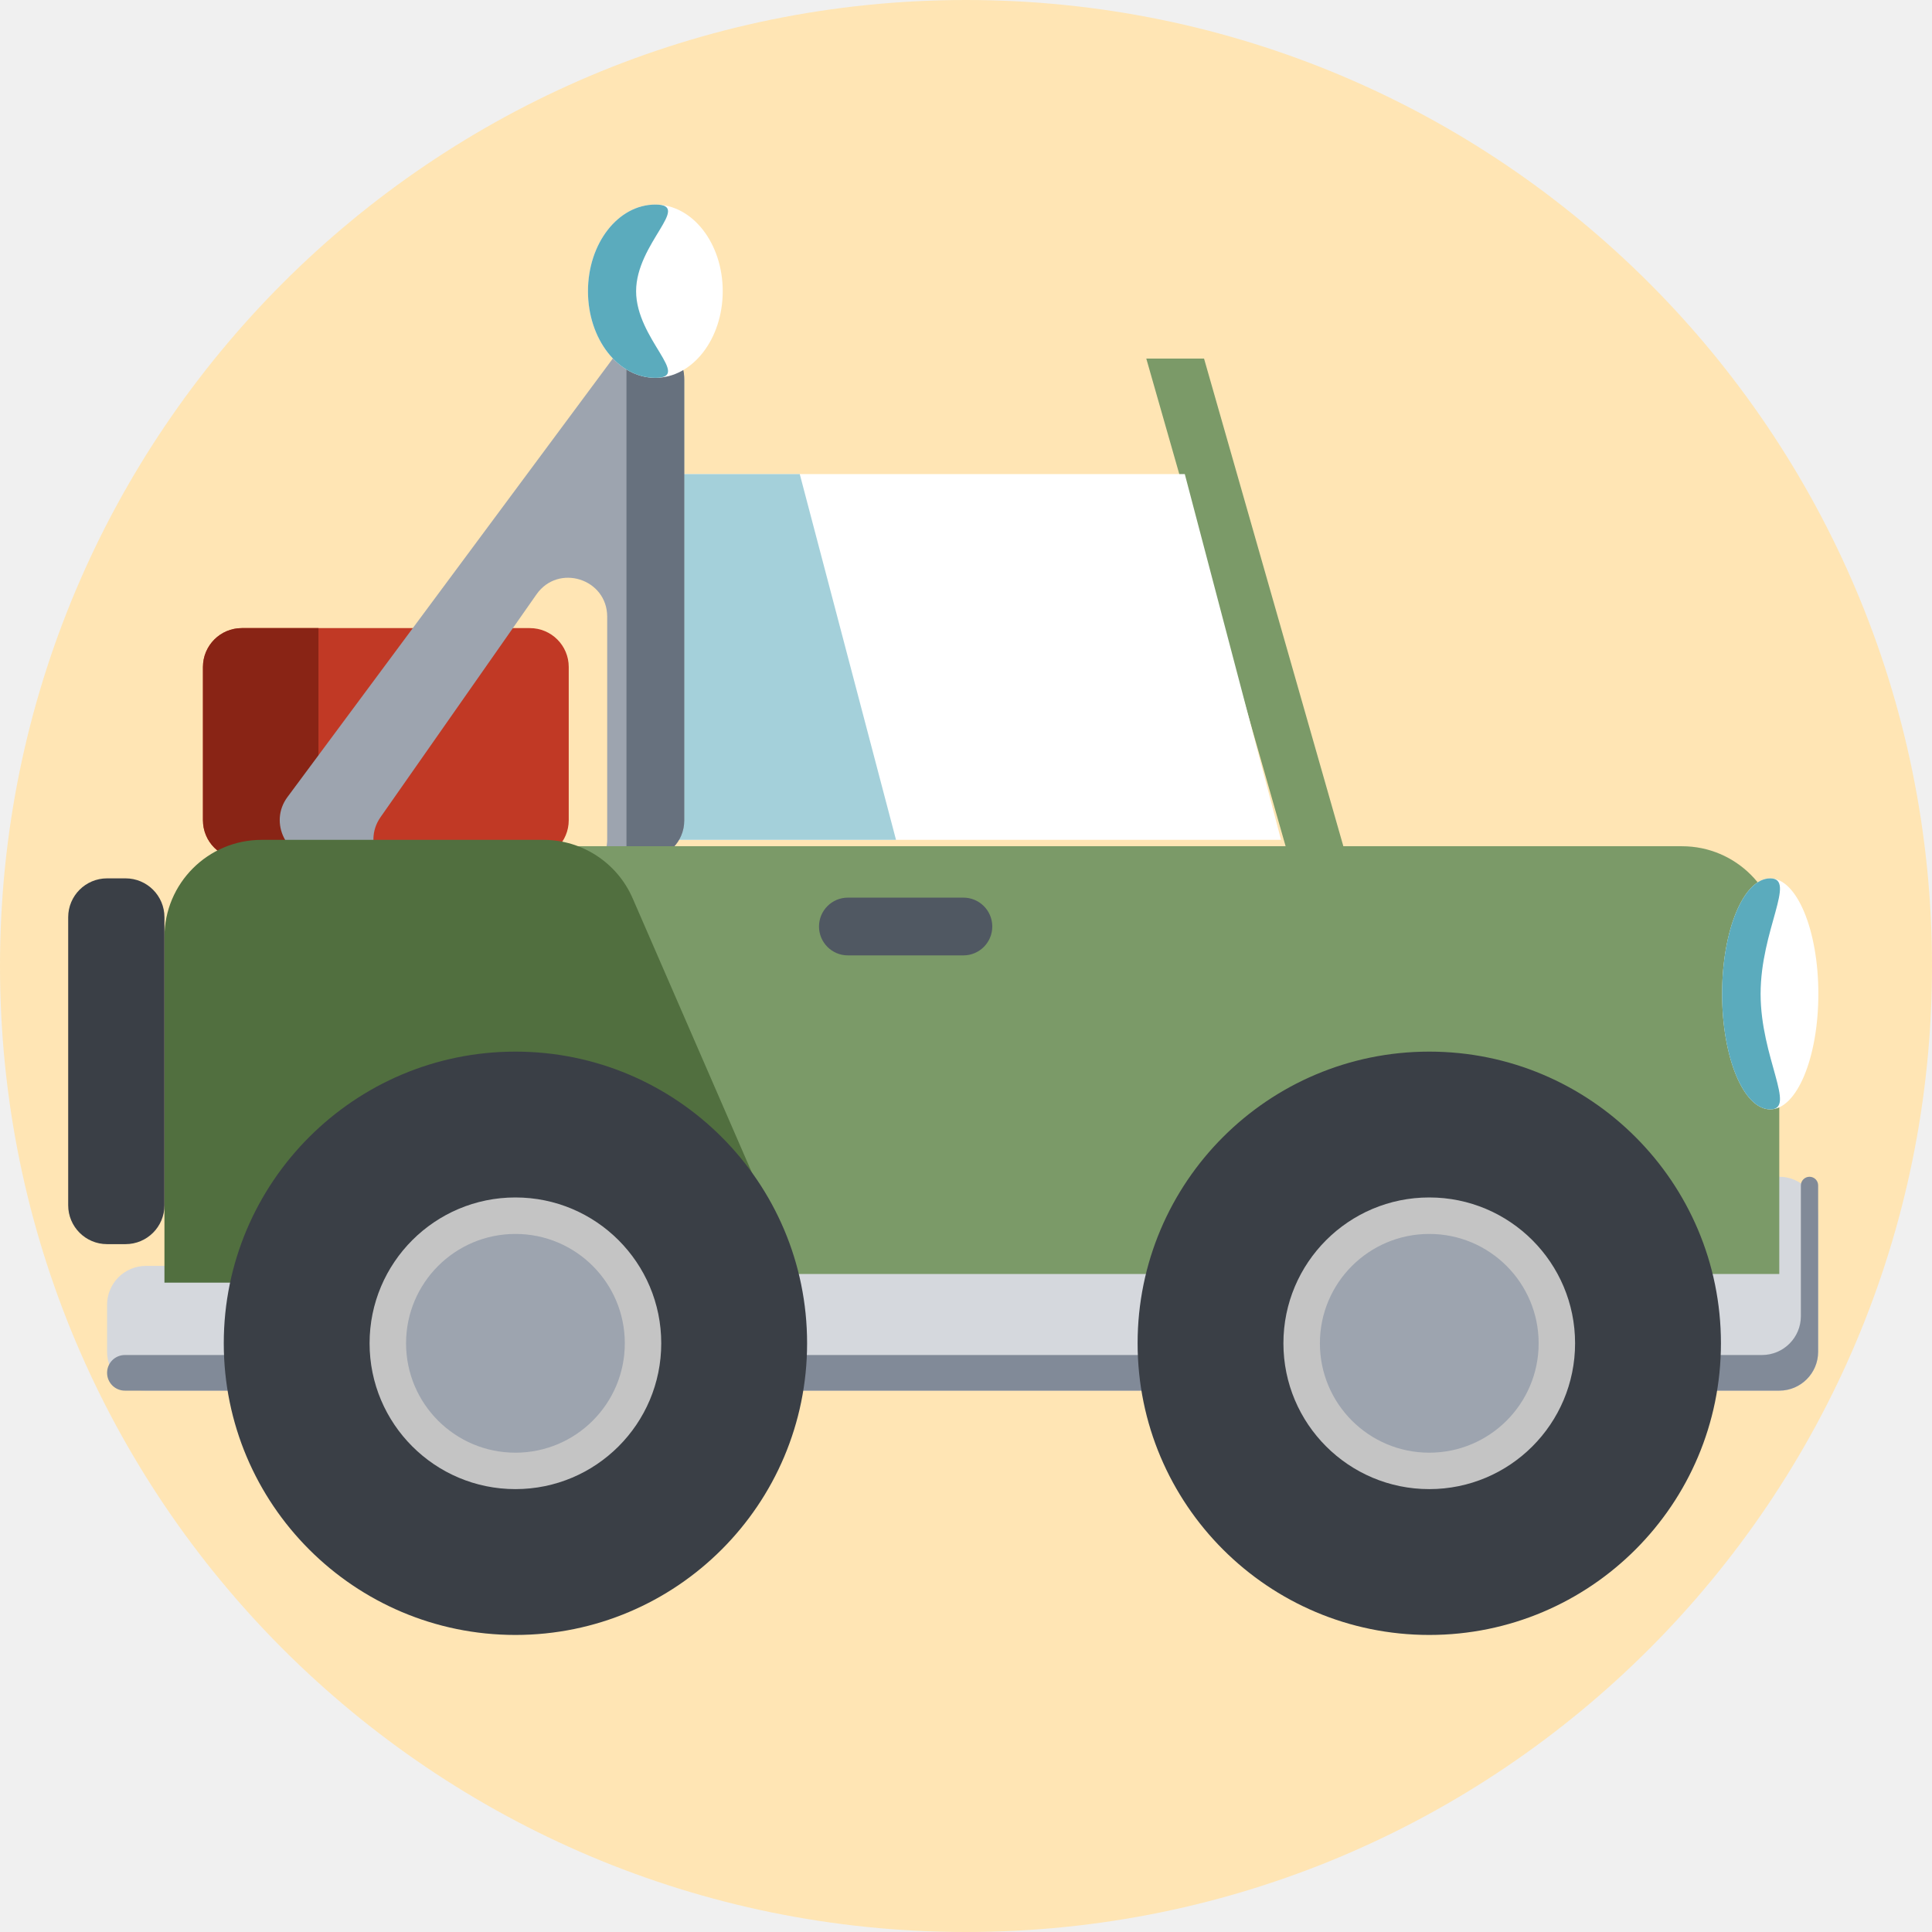
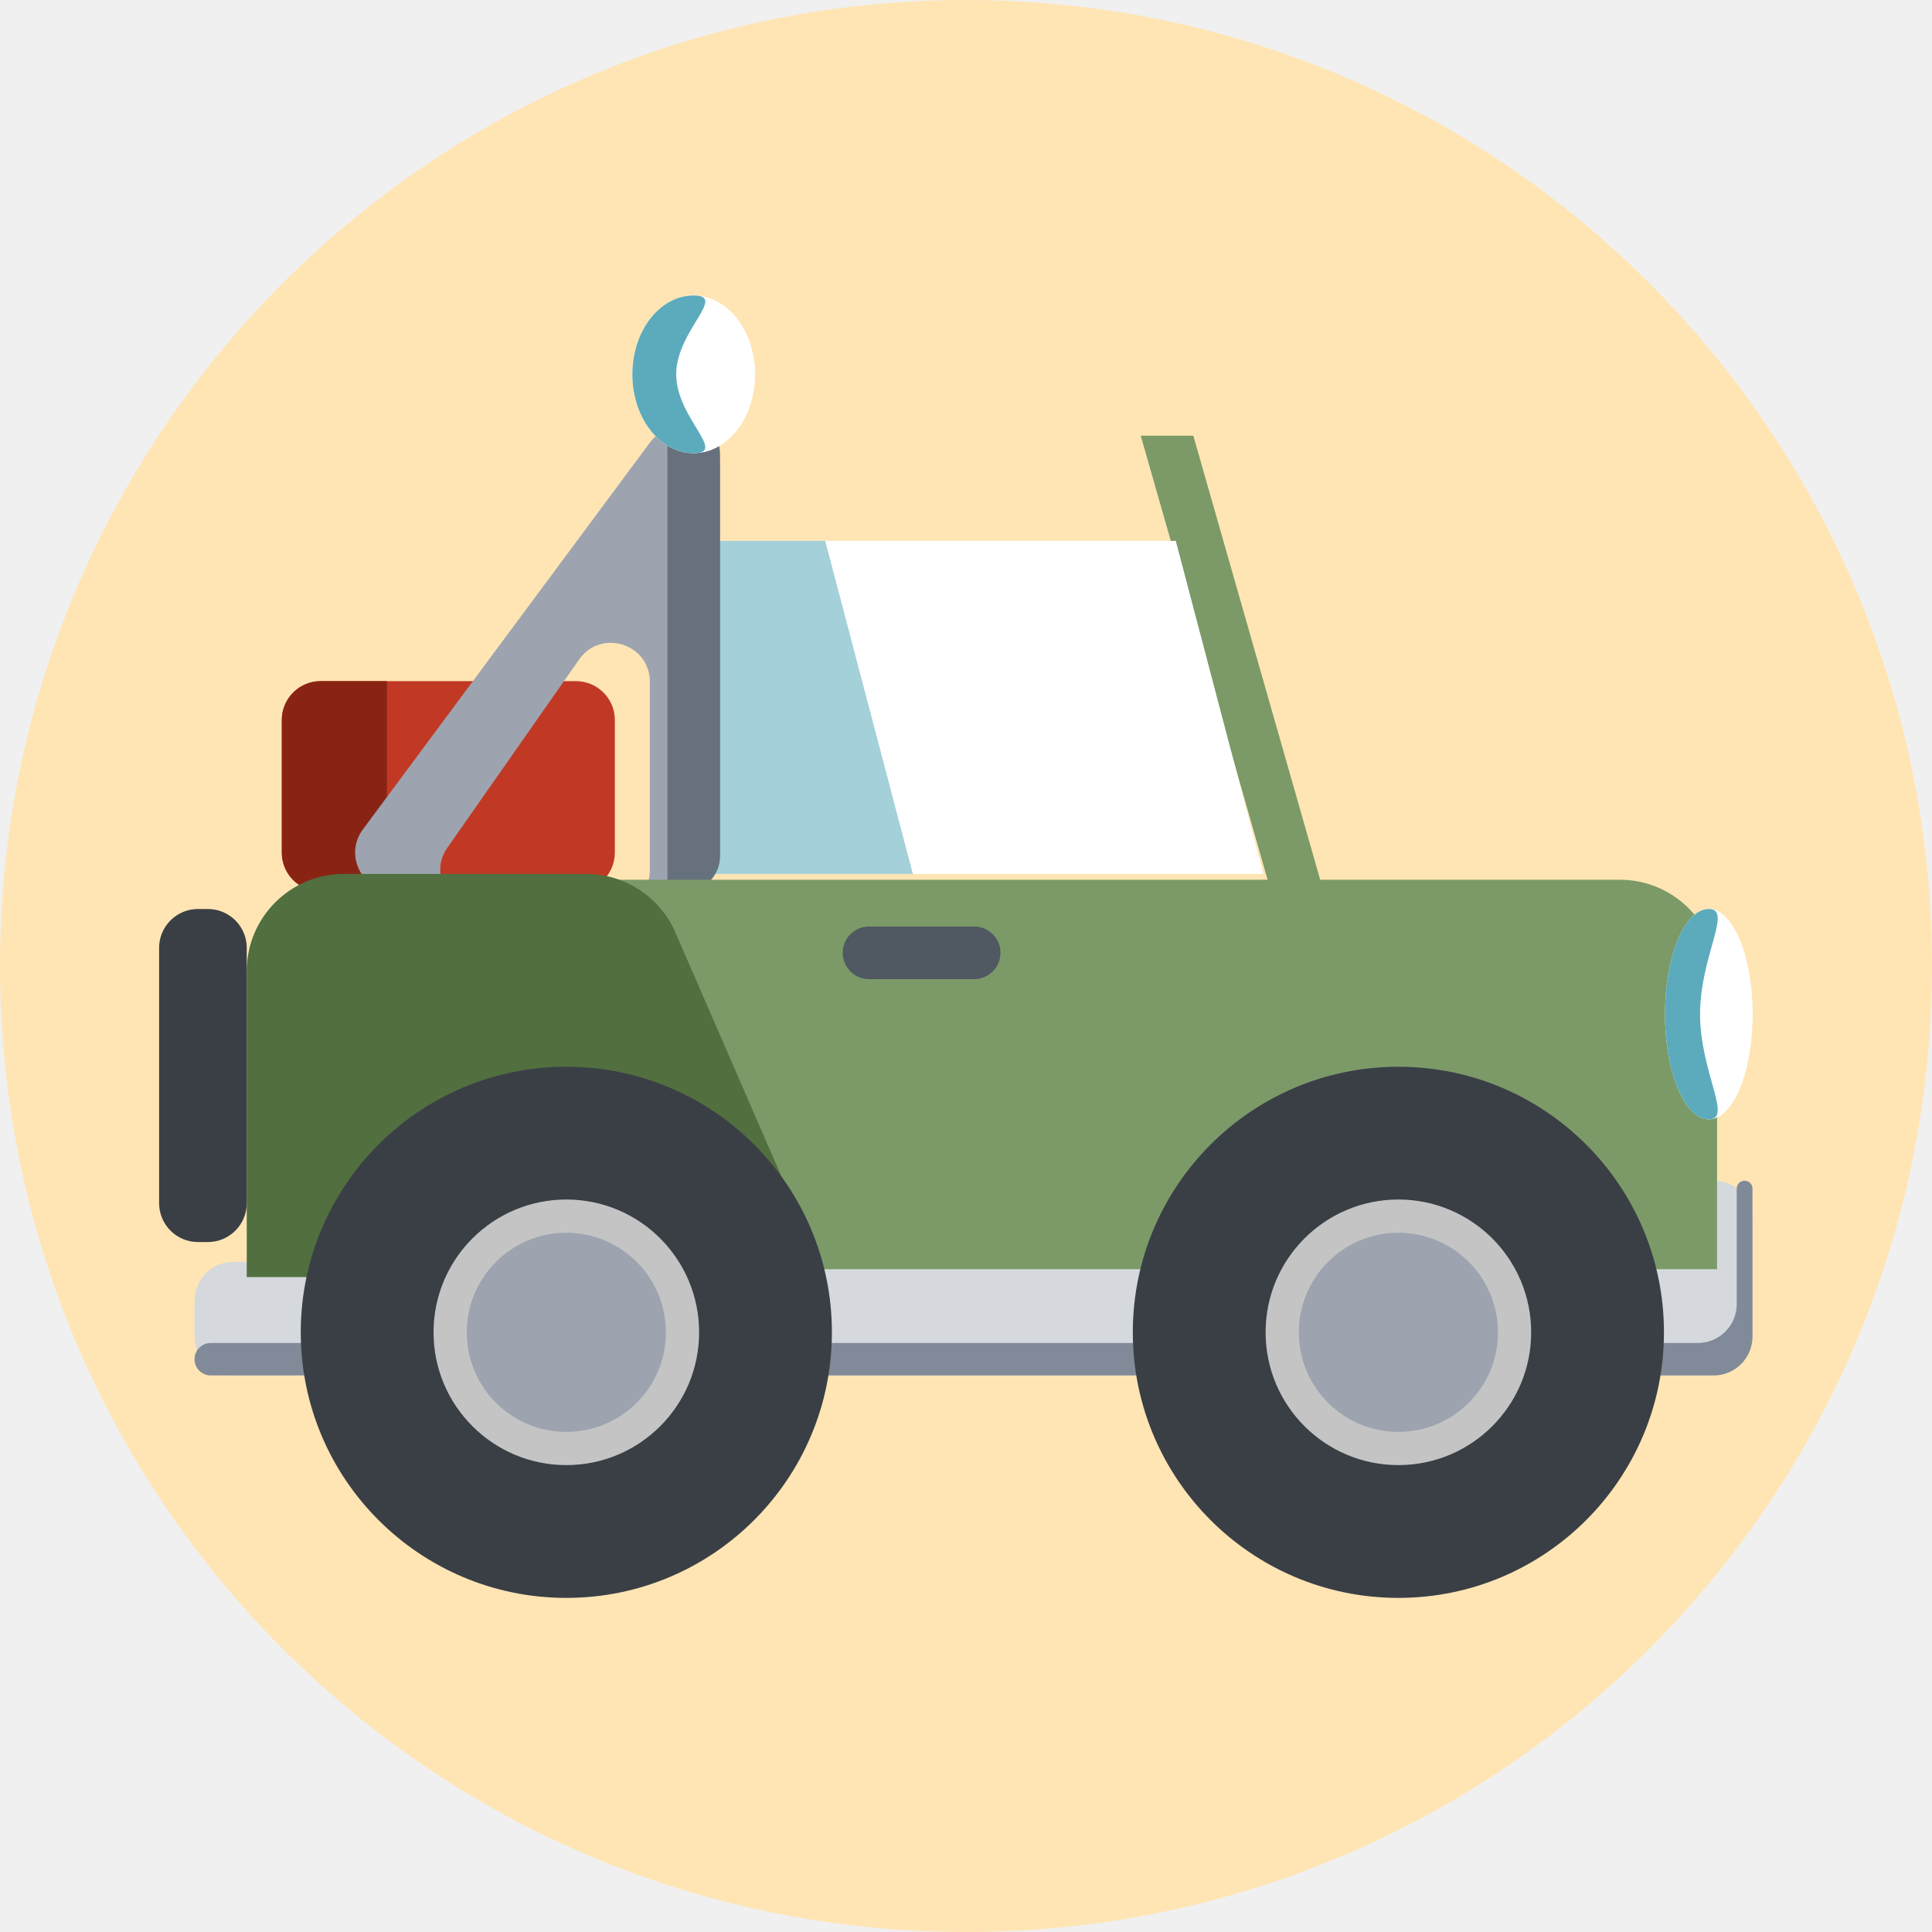
<svg xmlns="http://www.w3.org/2000/svg" width="85" height="85" viewBox="0 0 85 85" fill="none">
  <circle cx="42.5" cy="42.5" r="42.5" fill="#FFE5B4" />
-   <path d="M79.991 53.484C79.991 52.539 79.225 51.773 78.281 51.773H77.14C76.195 51.773 75.429 52.539 75.429 53.484V53.983C75.429 54.928 74.663 55.694 73.718 55.694H6.422C5.477 55.694 4.711 56.46 4.711 57.405V59.472C4.711 60.417 5.477 61.183 6.422 61.183H78.281C79.225 61.183 79.991 60.417 79.991 59.472V53.484Z" fill="#D5D8DD" />
-   <path d="M79.991 52.153C79.991 51.943 79.821 51.773 79.611 51.773C79.401 51.773 79.231 51.943 79.231 52.153V57.904C79.231 58.849 78.465 59.615 77.52 59.615H5.495C5.062 59.615 4.711 59.966 4.711 60.399C4.711 60.832 5.062 61.183 5.495 61.183H78.281C79.225 61.183 79.991 60.417 79.991 59.472V52.153Z" fill="#818A98" />
-   <path d="M50.432 15.776H52.973L59.748 39.492H57.208L50.432 15.776Z" fill="#7B9A68" />
-   <path d="M28.41 20.858H52.126L56.361 36.95H28.41V20.858Z" fill="white" />
-   <path d="M28.41 20.858H35.186L39.421 36.95H28.41V20.858Z" fill="#A4D0DA" />
-   <rect x="8.929" y="27.634" width="16.093" height="10.164" rx="1.711" fill="#C13925" />
-   <path d="M8.929 29.345C8.929 28.4 9.695 27.634 10.64 27.634H14.011V37.798H10.64C9.695 37.798 8.929 37.032 8.929 36.087V29.345Z" fill="#892415" />
-   <path fill-rule="evenodd" clip-rule="evenodd" d="M30.102 16.719C30.102 15.07 28 14.375 27.017 15.699L12.647 35.067C11.809 36.196 12.615 37.798 14.021 37.798H16.665C16.35 37.256 16.325 36.547 16.741 35.953L23.602 26.152C24.561 24.781 26.714 25.46 26.714 27.133L26.714 36.934C26.714 37.249 26.629 37.544 26.48 37.798H28.391C29.336 37.798 30.102 37.032 30.102 36.087L30.102 16.719Z" fill="#9DA4AF" />
-   <path d="M27.562 37.797H28.41C29.345 37.797 30.104 37.039 30.104 36.103V16.667C30.104 15.285 28.61 14.579 27.562 15.192V37.797Z" fill="#67717E" />
-   <path d="M7.277 41.508C7.277 39.146 9.192 37.231 11.555 37.231H74.003C76.365 37.231 78.281 39.146 78.281 41.508V56.051H7.277V41.508Z" fill="#7B9A68" />
-   <path d="M7.235 41.227C7.235 38.865 9.15 36.95 11.512 36.95H23.911C25.614 36.95 27.155 37.96 27.834 39.522L35.185 56.431H7.235V41.227Z" fill="#516F3F" />
-   <circle cx="62.882" cy="59.099" r="12.832" fill="#3A3F46" />
-   <circle cx="62.881" cy="59.099" r="6.416" fill="#C4C4C4" />
-   <circle cx="62.882" cy="59.1" r="4.812" fill="#9DA4AF" />
-   <circle cx="22.677" cy="59.099" r="12.832" fill="#3A3F46" />
-   <circle cx="22.676" cy="59.099" r="6.416" fill="#C4C4C4" />
-   <circle cx="22.677" cy="59.1" r="4.812" fill="#9DA4AF" />
-   <ellipse cx="77.883" cy="43.726" rx="2.117" ry="5.082" fill="white" />
-   <path d="M77.459 43.726C77.459 46.533 79.052 48.808 77.883 48.808C76.713 48.808 75.765 46.533 75.765 43.726C75.765 40.919 76.713 38.644 77.883 38.644C79.052 38.644 77.459 40.919 77.459 43.726Z" fill="#5BABBD" />
-   <rect x="3" y="38.644" width="4.235" height="16.093" rx="1.711" fill="#3A3F46" />
-   <ellipse cx="28.833" cy="12.812" rx="2.964" ry="3.811" fill="white" />
-   <path d="M27.986 12.812C27.986 14.916 30.47 16.623 28.833 16.623C27.195 16.623 25.868 14.916 25.868 12.812C25.868 10.706 27.195 9 28.833 9C30.47 9 27.986 10.706 27.986 12.812Z" fill="#5BABBD" />
-   <rect x="36.033" y="39.492" width="7.623" height="2.541" rx="1.27" fill="#505862" />
+   <path d="M77.102 53.657C77.102 52.712 76.336 51.946 75.391 51.946H74.659C73.714 51.946 72.948 52.712 72.948 53.657V53.805C72.948 54.75 72.182 55.516 71.237 55.516H10.268C9.324 55.516 8.558 56.282 8.558 57.227V58.803C8.558 59.748 9.324 60.514 10.268 60.514H75.391C76.336 60.514 77.102 59.748 77.102 58.803V53.657Z" fill="#D5D8DD" />
+   <path d="M77.102 52.292C77.102 52.1 76.947 51.946 76.756 51.946C76.564 51.946 76.409 52.1 76.409 52.292V57.375C76.409 58.32 75.644 59.086 74.699 59.086H9.272C8.877 59.086 8.558 59.405 8.558 59.8C8.558 60.194 8.877 60.514 9.272 60.514H75.391C76.336 60.514 77.102 59.748 77.102 58.803V52.292Z" fill="#818A98" />
+   <path d="M50.188 19.169H52.501L58.671 40.763H56.357L50.188 19.169Z" fill="#7B9A68" />
+   <path d="M30.137 23.796H51.73L55.586 38.449H30.137V23.796Z" fill="white" />
+   <path d="M30.137 23.796H36.306L40.162 38.449H30.137V23.796Z" fill="#A4D0DA" />
+   <rect x="12.398" y="29.967" width="14.653" height="9.254" rx="1.711" fill="#C13925" />
+   <path d="M12.398 31.678C12.398 30.733 13.164 29.967 14.109 29.967H17.026V39.221H14.109C13.164 39.221 12.398 38.455 12.398 37.51V31.678Z" fill="#892415" />
+   <path fill-rule="evenodd" clip-rule="evenodd" d="M31.677 20.491C31.677 18.843 29.574 18.148 28.592 19.472L15.965 36.491C15.127 37.62 15.933 39.221 17.339 39.221H19.651C19.291 38.671 19.244 37.922 19.679 37.3L25.479 29.015C26.438 27.645 28.591 28.323 28.591 29.996L28.591 38.282C28.591 38.629 28.488 38.951 28.311 39.221H29.966C30.911 39.221 31.677 38.455 31.677 37.51L31.677 20.491Z" fill="#9DA4AF" />
+   <path d="M29.364 39.221H30.136C30.987 39.221 31.678 38.53 31.678 37.678V19.981C31.678 18.722 30.319 18.08 29.364 18.638V39.221Z" fill="#67717E" />
+   <path d="M10.895 42.982C10.895 40.62 12.809 38.705 15.172 38.705H71.267C73.629 38.705 75.544 40.62 75.544 42.982V55.84H10.895V42.982Z" fill="#7B9A68" />
+   <path d="M10.856 42.726C10.856 40.364 12.771 38.449 15.134 38.449H25.79C27.493 38.449 29.033 39.459 29.712 41.021L36.306 56.187H10.856V42.726Z" fill="#516F3F" />
+   <ellipse cx="61.523" cy="58.617" rx="11.684" ry="11.684" fill="#3A3F46" />
+   <ellipse cx="61.523" cy="58.616" rx="5.842" ry="5.842" fill="#C4C4C4" />
+   <circle cx="61.524" cy="58.617" r="4.381" fill="#9DA4AF" />
+   <ellipse cx="24.916" cy="58.617" rx="11.684" ry="11.684" fill="#3A3F46" />
+   <ellipse cx="24.916" cy="58.616" rx="5.842" ry="5.842" fill="#C4C4C4" />
+   <circle cx="24.916" cy="58.617" r="4.381" fill="#9DA4AF" />
+   <ellipse cx="75.182" cy="44.619" rx="1.928" ry="4.627" fill="white" />
+   <path d="M74.796 44.619C74.796 47.174 76.247 49.246 75.182 49.246C74.117 49.246 73.254 47.174 73.254 44.619C73.254 42.063 74.117 39.992 75.182 39.992C76.247 39.992 74.796 42.063 74.796 44.619Z" fill="#5BABBD" />
+   <rect x="7" y="39.992" width="3.856" height="14.653" rx="1.711" fill="#3A3F46" />
+   <ellipse cx="30.521" cy="16.47" rx="2.699" ry="3.47" fill="white" />
+   <path d="M29.75 16.47C29.75 18.387 32.012 19.941 30.521 19.941C29.031 19.941 27.822 18.387 27.822 16.47C27.822 14.554 29.031 13 30.521 13C32.012 13 29.75 14.554 29.75 16.47Z" fill="#5BABBD" />
+   <rect x="37.076" y="40.763" width="6.941" height="2.314" rx="1.157" fill="#505862" />
</svg>
